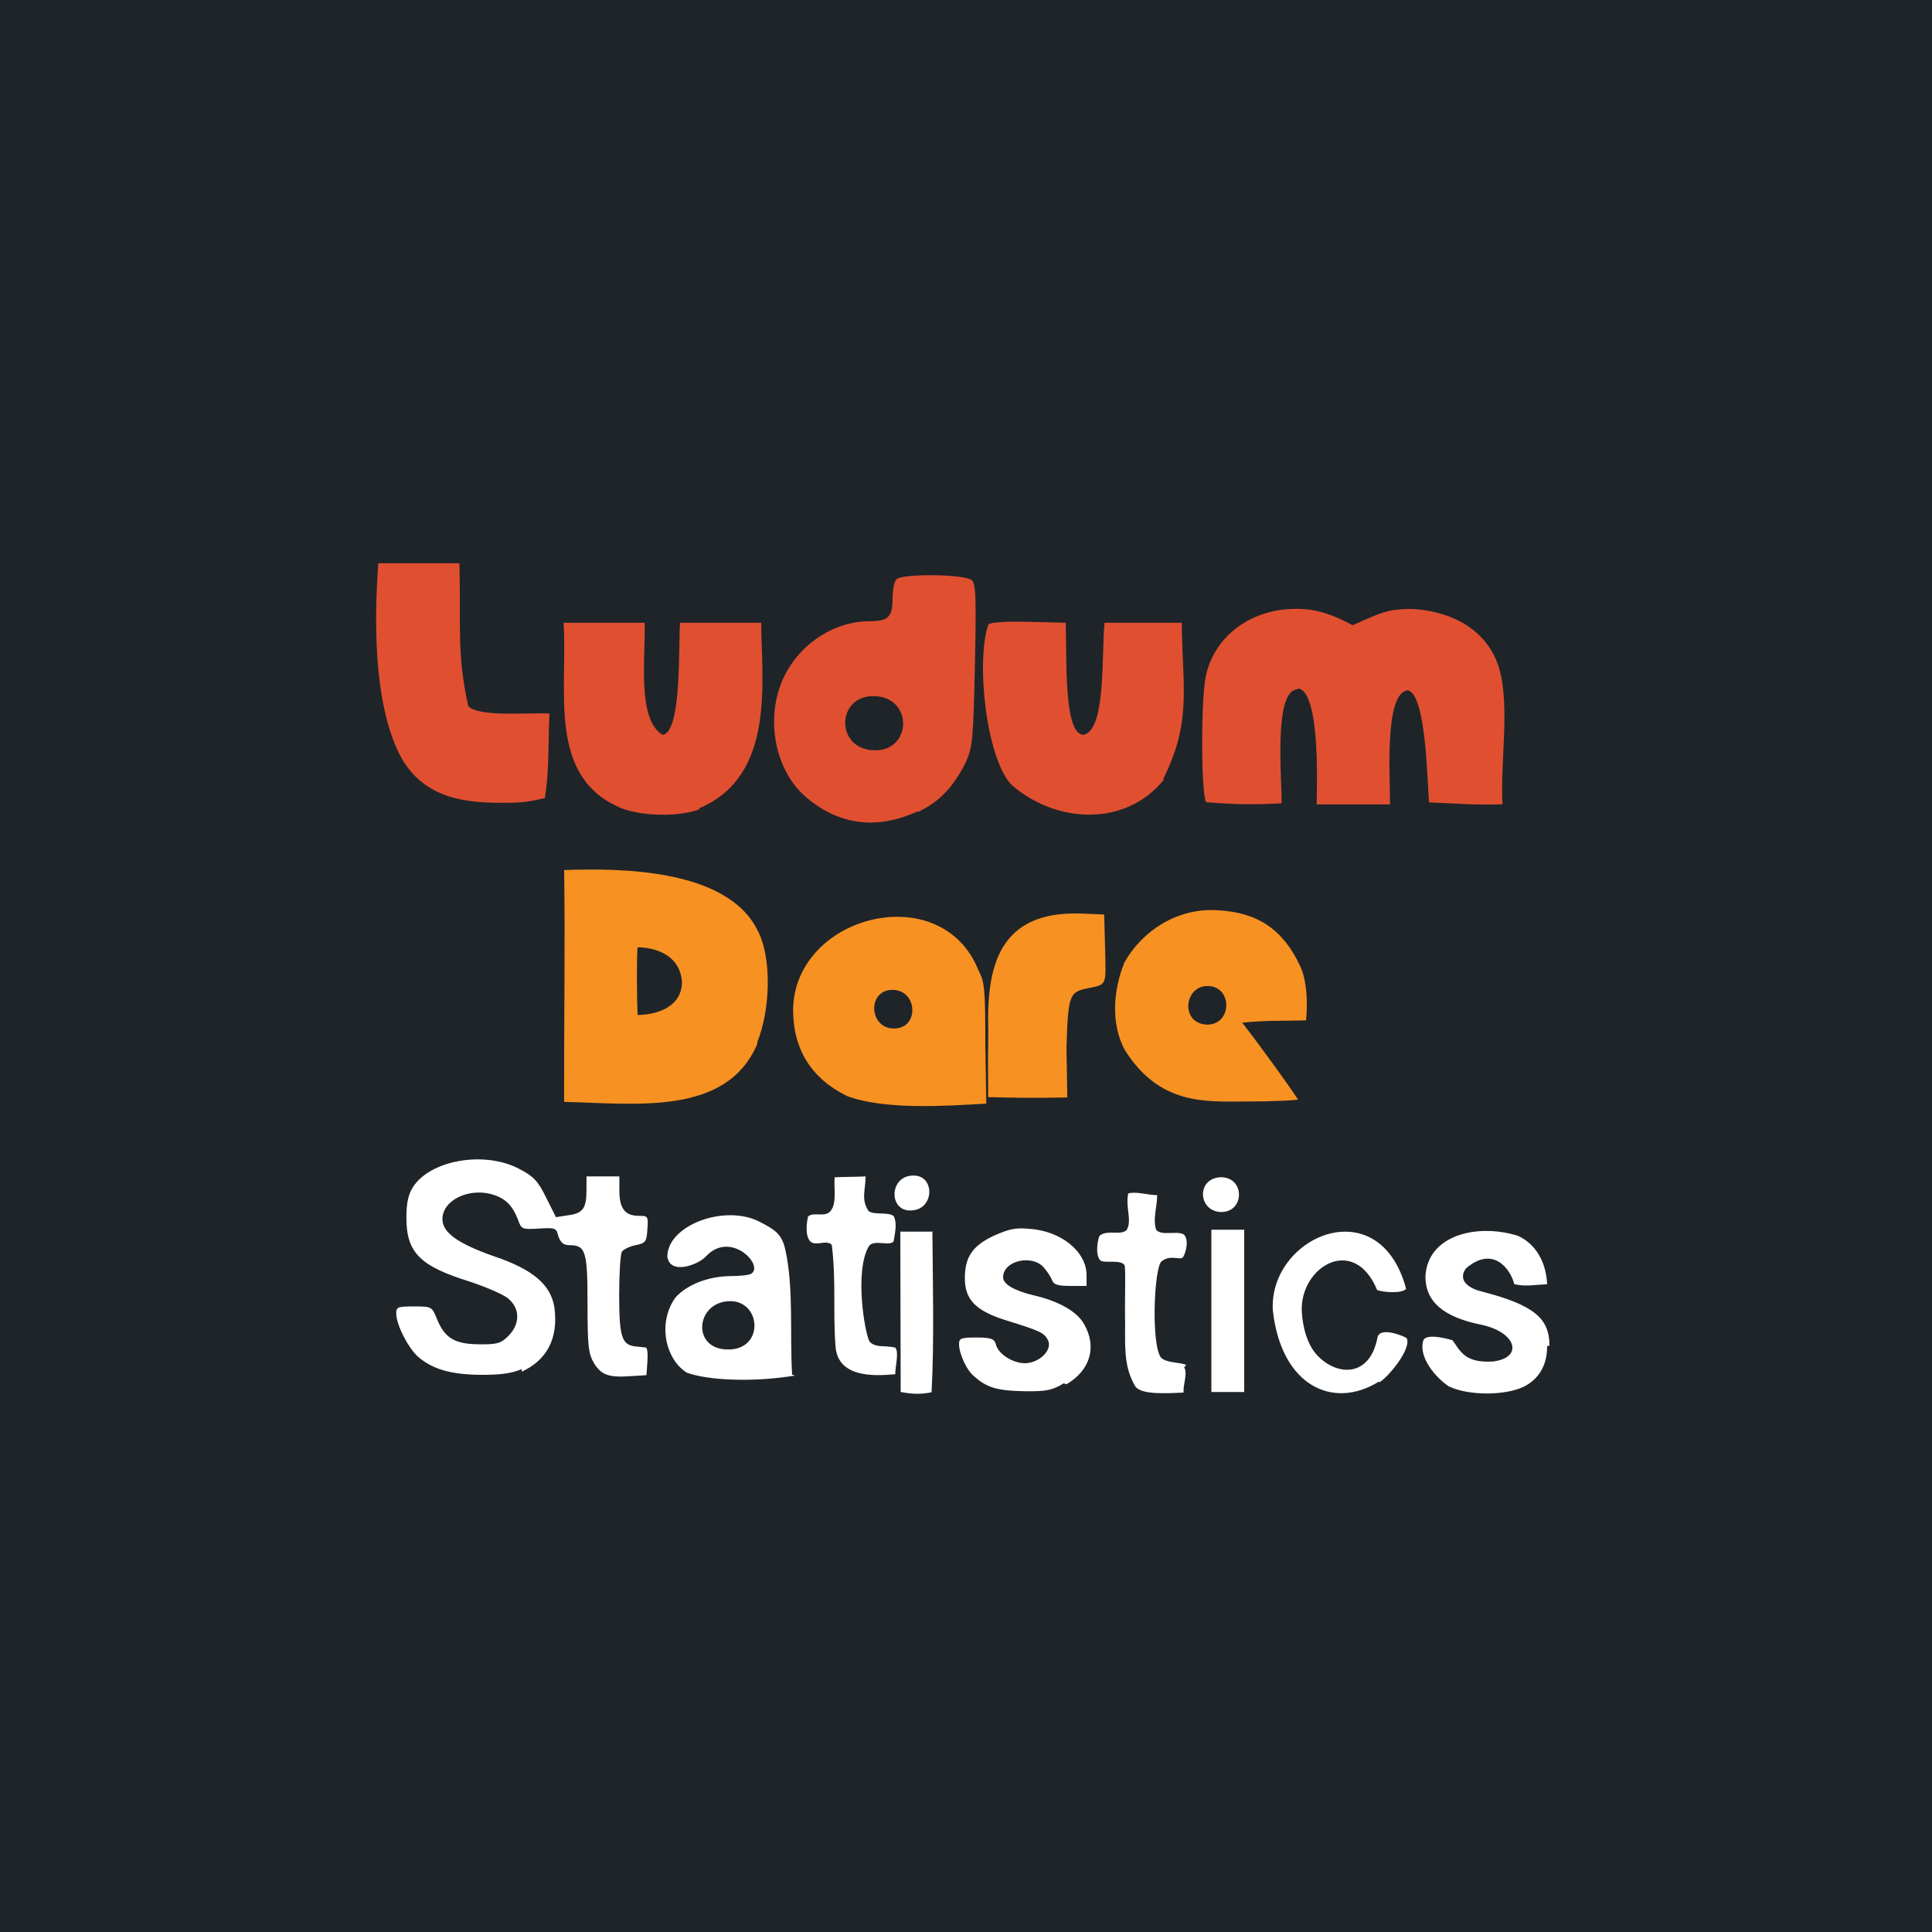
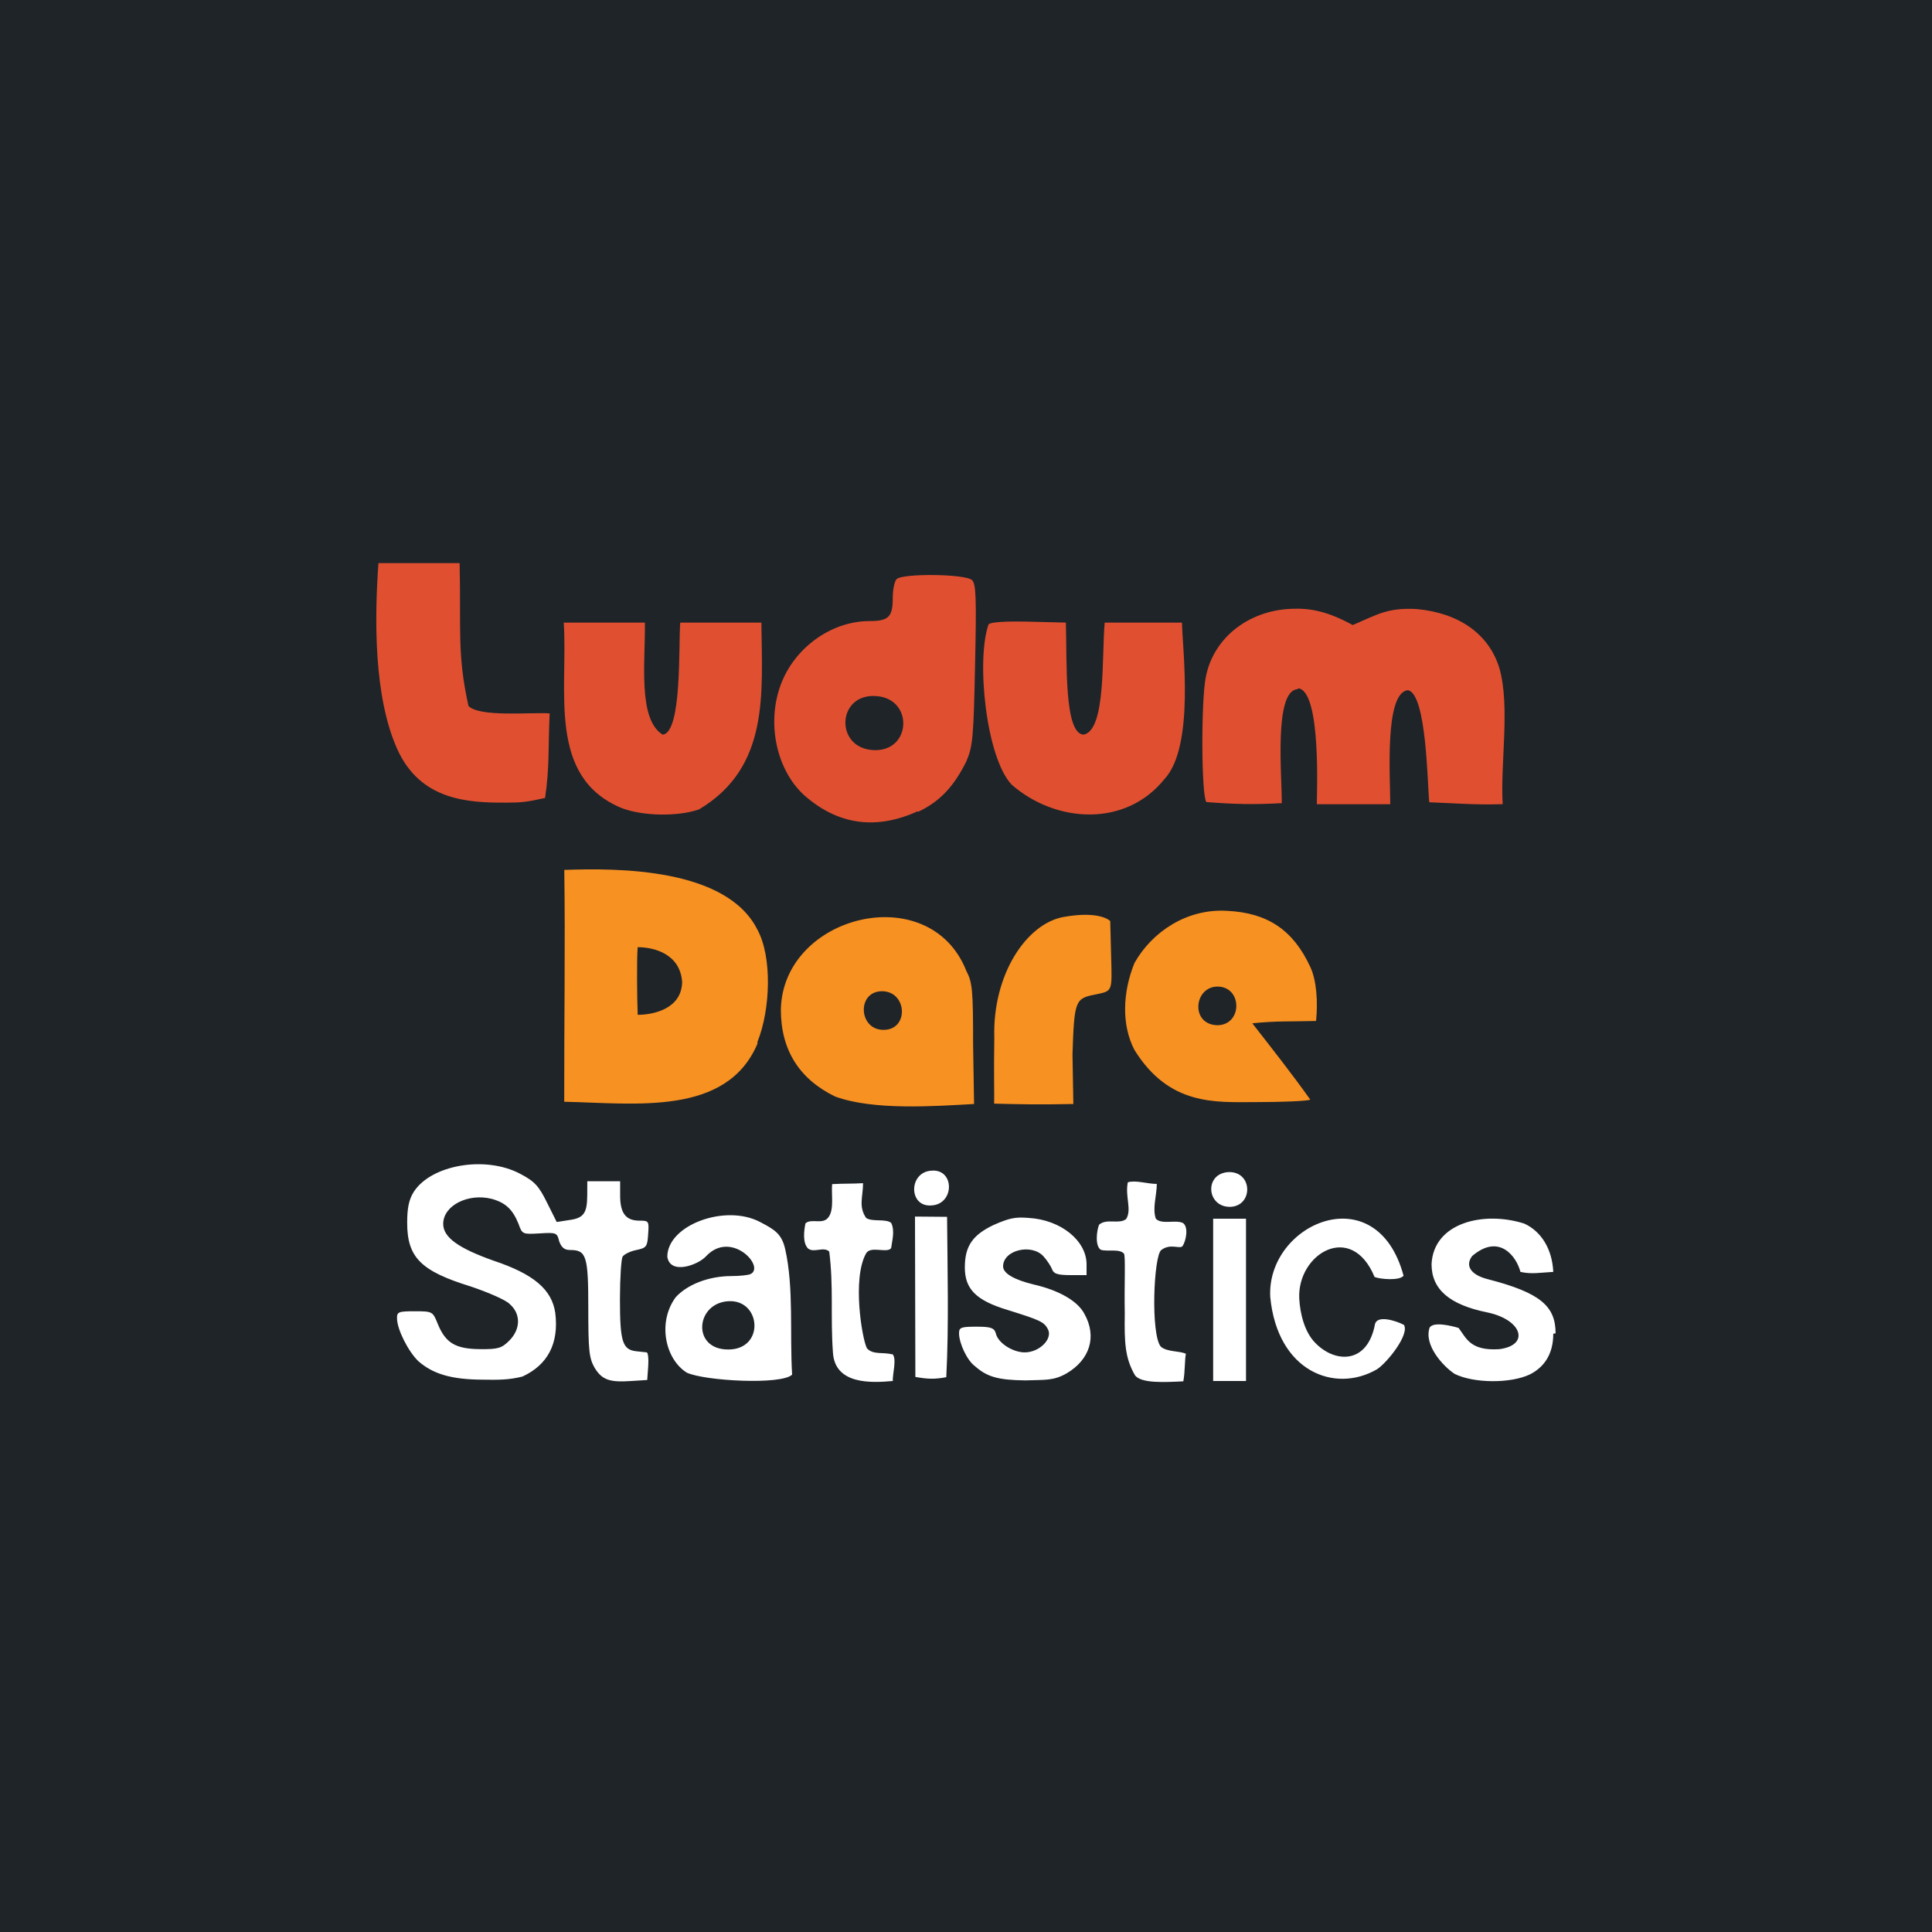
<svg xmlns="http://www.w3.org/2000/svg" height="1e3" width="1e3" version="1.1" viewBox="0 0 1000 1000">
-   <rect height="1.7e2" width="6.8e2" y="5.8e2" x="1.6e2" fill="#fff" />
-   <rect height="1.6e2" width="6.4e2" y="4.3e2" x="1.8e2" fill="#f79122" />
-   <rect height="1.8e2" width="6.4e2" y="2.5e2" x="1.8e2" fill="#e05030" />
-   <path d="m0 5e2v-5e2h1e3v1e3h-1e3zm2.7e2 2.1e2c13-6 19-17 17-33-1.8-12-11-20-32-27-18-6.4-26-12-26-19 0-9.6 13-16 25-13 7.4 2 11 5.6 14 13 1.9 5.4 2.1 5.4 11 4.9 8.5-0.53 9-0.32 10 4 1.2 3.3 2.7 4.6 5.7 4.6 8.4 0 9.4 3 9.4 30 0.005 22 0.41 26 3.3 31 3.8 6.2 7.7 7.6 19 6.8l8.2-0.52 0.51-7.1c0.28-3.9-0.093-7.2-0.83-7.2-0.74-0.076-3.2-0.33-5.3-0.57-7.2-0.78-8.5-4.9-8.5-27 0.013-11 0.67-21 1.4-22 0.78-1.2 4-2.8 7.1-3.4 5.2-1.1 5.7-1.7 6.1-8.2 0.5-6.8 0.35-7-4.5-7-7.1 0-10-3.9-10-13v-7.4h-17l-0.026 7.1c-0.034 9.3-1.7 12-9.4 13l-6.4 1-5-10c-4.2-8.5-6.3-11-14-15-18-9.5-46-4.6-55 9.4-2.5 4-3.4 8.3-3.4 16 0.018 18 7.1 25 33 33 8.6 2.9 18 6.9 20 9 5.9 5.1 5.8 13-0.15 19-3.9 3.9-5.8 4.5-15 4.4-13-0.052-18-3.3-22-13-2.6-6.5-2.7-6.6-12-6.6-8.4 0-9.2 0.31-9.1 3.8 0.055 5.6 5.8 17 11 22 7.5 6.6 17 9.5 33 9.6 10 0.039 16-0.79 21-3zm1.4e2 1.5c-1.3-21 0.95-45-3.6-65-1.8-7.8-5.3-10-13-14-18-9.5-48 1.6-48 18 1.5 9.6 16 4.2 20-0.21 13-14 31 5.5 23 9.2-1.4 0.56-5.8 1-9.7 1-12 0-23 4.4-29 11-9.5 13-5.4 32 5.8 39 11 4 34 5.1 56 1.5zm-33-38c17-1 19 25-0.039 25-19 0.074-17-24 0.039-25zm86 24c-4.4-1.3-9.9 0.41-13-3.2-2.5-4.9-7.7-36-0.44-49 2.2-4.2 11 0.078 13-2.8 0.52-4 2-8.8 0.062-13-2.8-2.4-9.7-0.41-13-2.6-4.1-6-1.6-11-1.6-18-5.8 0.34-10 0.14-16 0.48-0.5 5.1 1.1 13-1.8 17-2.9 4.3-8.9 0.5-12 3.3-0.75 3.6-1.6 10 1.3 13 3.1 2.5 8-1.2 11 1.6 2.3 18 0.59 34 1.9 52 0.84 17 20 16 31 15-0.28-3 2.3-12-0.3-14zm20-60h-17l0.19 83c6.1 1.1 10 1.3 16 0.14 1.4-27 0.61-56 0.41-83zm69 79c12-7 16-19 9.2-31-3.5-6.5-13-12-26-15-10-2.4-16-5.7-16-9.4 0-8.6 15-12 21-5.1 1.9 2.1 3.8 5.1 4.4 6.7 0.8 2.2 2.9 2.9 9.4 2.9h8.4v-5.6c0-12-13-23-30-24-7-0.58-10 0.12-18 3.6-11 5.2-15 11-15 22s5.5 17 22 22c17 5.3 19 6.2 21 10 2.6 5-4.4 12-12 12-6.2 0-14-4.9-15-10-0.87-2.7-2.6-3.3-10-3.3-8 0-9 0.4-9 3.4 0 5.1 4.1 14 8.2 17 6.3 5.6 12 7.2 26 7.4 11 0.12 14-0.48 20-4.1zm62-10c-3.5-1.6-9.7-0.82-13-3.7-5.3-6.5-3.7-47 0.27-50 4.8-3.6 9.4-0.34 11-2 1.9-2.9 3.2-10 0.18-12-3.9-1.8-11 0.99-14-2.2-1.9-5.4 0.49-12 0.49-18-4.9-0.01-11-2.1-15-0.83-1.5 7.5 2.2 14-0.85 19-3.7 2.9-10-0.49-14 2.9-1.3 3.1-2.2 11 0.85 13 3.2 1.1 9.7-0.69 12 2 0.92 1.1 0.13 16 0.43 31-0.22 15 0.08 23 5.3 32 3.2 4.2 15 3.6 25 3.1-0.55-3.7 2.3-10 0.22-13zm30-70h-17v84h17zm70 79c5.2-3.3 17-18 14-23-4.4-2.3-14-5.2-15-0.29-4 21-21 20-31 9.5-5.4-5.5-7.8-15-8.2-23-0.99-23 27-40 39-11 3.1 1.2 13 2 15-0.66-14-52-71-27-69 11 4.2 39 31 52 55 37zm88-19c0-14-7.8-21-35-28-8.8-2.2-12-6.9-8.2-12 14-12 23 0.26 25 8.2 5.8 1.3 10 0.38 17 0.004-0.57-12-6.3-21-15-25-21-6.7-47-0.52-48 21 0 13 9.2 21 29 25 18 3.8 22 17 6 19-15 0.94-17-5.7-21-11-3.7-1.1-13-3.4-15-0.18-3.1 9 6.9 20 13 24 10 4.9 29 5 39 0.19 6.8-3.5 12-9.9 12-21zm-3.3e2 -88c-12 0.67-12 19 0 18 12-0.67 12-19 0-18zm1.6e2 0.84c-13 0.3-12 18 0.33 18 12-0.22 12-18-0.33-18zm-2.4e2 -70c6.8-17 7.6-44 0-58-16-32-72-32-1e2 -31 0.56 38-0.1 78-0.028 1.2e2 37 0.79 84 7.5 1e2 -30zm-62-49c8.7 0 22 3.6 23 18-0.25 14-15 17-23 17-0.34-8.9-0.53-29-0.01-35zm1.8e2 50c0-28-0.34-32-3.5-38-19-48-95-29-96 20-0.018 21 9.6 36 28 45 20 7.4 52 5 72 3.9zm-48-28c13 0.1 14 20 0.73 20-13 0.077-14-20-0.73-20zm90 30c0.91-28 1.4-29 12-31 8.8-1.9 8.5-1.2 8-20l-0.47-18-12-0.49c-43-1.5-49 28-48 61-0.3 17 0.053 30-0.087 34 11 0.28 23 0.61 41 0.19zm1.2e2 27c-5.9-9.1-22-31-29-40 13-1.3 19-0.83 33-1.2 1-9.8 0.3-21-3-28-8.8-19-22-28-43-29-21-1.3-39 11-48 27-6.1 15-6.8 32 0 45 18 29 42 27 62 27 15 0.009 28-0.58 29-1.3zm-47-59c13 0.064 13 20-0.19 20-14-0.45-12-20 0.19-20zm-1.5e2 -90c12-5.6 19-14 25-26 3.4-7.8 3.8-12 4.6-50 0.76-35 0.52-42-1.6-44-3.2-3.2-36-3.6-39-0.49-1.1 1.1-2 5.4-2 9.7 0 9.7-2 12-12 12-20 0-39 14-46 33-7.4 20-2.1 44 12 57 18 16 38 18 59 8.4zm-23-32c-20-0.92-19-29 0.94-28 20 0.83 19 29-0.94 28zm-90 30c40-17 32-67 32-96h-42c-0.93 12 0.98 57-9.1 58-13-8-8.9-38-9.2-58h-42c2.3 35-8.8 80 30 96 11 4.2 29 4.5 40 0.7zm2.4e2 -15c15-30 10-47 9.7-81h-40c-1.6 17 0.81 56-11 58-10-0.65-8.5-37-9.1-58l-19-0.47c-12-0.31-20 0.18-21 1.4-6.5 18-1.4 69 12 83 23 20 59 22 79-2.9zm-3.2e2 10c2.4-16 1.6-26 2.4-44-9.7-0.7-36 2.1-42-3.8-6-27-3.8-40-4.6-74h-42c-2.1 29-2.4 69 9.6 96s37 28 56 28c8.8-0.034 11-0.31 21-2.5zm3.9e2 -57c12 1.9 9.4 56 9.5 60h38c0.061-13-3.2-58 9.2-59 9.7 2 10 49 11 58 15 0.56 23 1.4 38 0.98-1.3-21 3.9-50-1.6-70-5.3-18-21-29-43-31-15-0.75-20 2.7-33 8.3-13-7.1-22-8.9-32-8.4-22 0.92-40 15-44 35-2.6 12-2.4 62 0.24 65 14 1.1 24 1.4 39 0.58 0.23-13-4.3-58 8.1-59z" stroke-width="1.7" fill="#1f2429" />
+   <rect height="170" width="680" y="580" x="160" fill="#fff" />
+   <rect height="160" width="640" y="430" x="180" fill="#f79122" />
+   <rect height="180" width="640" y="250" x="180" fill="#e05030" />
+   <path d="m0 500v-500h1e3v1e3h-1e3zm270.4 212.5c13-6 19-17 17-33-1.8-12-11-20-32-27-18-6.4-26-12-26-19 0-9.6 13-16 25-13 7.4 2 11 5.6 14 13 1.9 5.4 2.1 5.4 11 4.9 8.5-0.53 9-0.32 10 4 1.2 3.3 2.7 4.6 5.7 4.6 8.4 0 9.4 3 9.4 30 0.005 22 0.41 26 3.3 31 3.8 6.2 7.7 7.6 19 6.8l8.2-0.52 0.51-7.1c0.28-3.9-0.093-7.2-0.83-7.2-0.74-0.076-3.2-0.33-5.3-0.57-7.2-0.78-8.5-4.9-8.5-27 0.013-11 0.67-21 1.4-22 0.78-1.2 4-2.8 7.1-3.4 5.2-1.1 5.7-1.7 6.1-8.2 0.5-6.8 0.35-7-4.5-7-7.1 0-10-3.9-10-13v-7.4h-17l-0.026 7.1c-0.034 9.3-1.7 12-9.4 13l-6.4 1-5-10c-4.2-8.5-6.3-11-14-15-18-9.5-46-4.6-55 9.4-2.5 4-3.4 8.3-3.4 16 0.018 18 7.1 25 33 33 8.6 2.9 18 6.9 20 9 5.9 5.1 5.8 13-0.15 19-3.9 3.9-5.8 4.5-15 4.4-13-0.052-18-3.3-22-13-2.6-6.5-2.7-6.6-12-6.6-8.4 0-9.2 0.31-9.1 3.8 0.055 5.6 5.8 17 11 22 7.5 6.6 17 9.5 33 9.6 8.589 0.148 14.04 0.13 20.9-1.61zm139.6-1c-1.3-21 0.95-45-3.6-65-1.8-7.8-5.3-10-13-14-18-9.5-48 1.6-48 18 1.5 9.6 16 4.2 20-0.21 13-14 31 5.5 23 9.2-1.4 0.56-5.8 1-9.7 1-12 0-23 4.4-29 11-9.5 13-5.4 32 5.8 39 9.348 4.308 49.09 6.443 54.5 1.01zm-33-38c17-1 19 25-0.039 25-19 0.074-17-24 0.039-25zm84.69 27.52c-4.4-1.3-9.9 0.41-13-3.2-2.5-4.9-7.7-36-0.44-49 2.2-4.2 11 0.078 13-2.8 0.52-4 2-8.8 0.062-13-2.8-2.4-9.7-0.41-13-2.6-4.1-6-1.6-11-1.6-18-5.8 0.34-10 0.14-16 0.48-0.5 5.1 1.1 13-1.8 17-2.9 4.3-8.9 0.5-12 3.3-0.75 3.6-1.6 10 1.3 13 3.1 2.5 8-1.2 11 1.6 2.3 18 0.59 34 1.9 52 0.84 17 20 16 31 15-0.28-3 2.3-12-0.3-14zm11.91-71.33 0.19 83c6.1 1.1 10 1.3 16 0.14 1.4-27 0.61-56 0.41-83-5.533-0.062-11.07-0.096-16.6-0.14zm78.4 81.2c12-7 16-19 9.2-31-3.5-6.5-13-12-26-15-10-2.4-16-5.7-16-9.4 0-8.6 15-12 21-5.1 1.9 2.1 3.8 5.1 4.4 6.7 0.8 2.2 2.9 2.9 9.4 2.9h8.4v-5.6c0-12-13-23-30-24-7-0.58-10 0.12-18 3.6-11 5.2-15 11-15 22s5.5 17 22 22c17 5.3 19 6.2 21 10 2.6 5-4.4 12-12 12-6.2 0-14-4.9-15-10-0.87-2.7-2.6-3.3-10-3.3-8 0-9 0.4-9 3.4 0 5.1 4.1 14 8.2 17 6.3 5.6 12 7.2 26 7.4 10.04-0.368 14.6 0.31 21.4-3.6zm61.81-10.19c-3.5-1.6-9.7-0.82-13-3.7-5.3-6.5-3.7-47 0.27-50 4.8-3.6 9.4-0.34 11-2 1.9-2.9 3.2-10 0.18-12-3.9-1.8-11 0.99-14-2.2-1.9-5.4 0.49-12 0.49-18-4.9-0.01-11-2.1-15-0.83-1.5 7.5 2.2 14-0.85 19-3.7 2.9-10-0.49-14 2.9-1.3 3.1-2.2 11 0.85 13 3.2 1.1 9.7-0.69 12 2 0.92 1.1 0.13 16 0.43 31-0.22 15 0.08 23 5.3 32 3.2 4.2 15 3.6 25 3.1 0.944-4.938 0.657-10.85 1.33-14.27zm31.12-69.9h-17v84h17zm67.75 77.96c5.2-3.3 17-18 14-23-4.4-2.3-14-5.2-15-0.29-4 21-21 20-31 9.5-5.4-5.5-7.8-15-8.2-23-0.99-23 27-40 39-11 3.1 1.2 13 2 15-0.66-14-52-71-27-69 11 3.704 38.64 33.5 50.05 55.2 37.45zm92.49-18.63c0-14-7.8-21-35-28-8.8-2.2-12-6.9-8.2-12 14-12 23 0.26 25 8.2 5.8 1.3 10 0.38 17 0.004-0.57-12-6.3-21-15-25-21-6.7-47-0.52-48 21 0 13 9.2 21 29 25 18 3.8 22 17 6 19-15 0.94-17-5.7-21-11-3.7-1.1-13-3.4-15-0.18-3.1 9 6.9 20 13 24 10 4.9 29 5 39 0.19 6.8-3.5 12-9.9 12-21zm-323-84.2c-12 0.67-12 19 0 18 12-0.67 12-19 0-18zm154.1 0.734c-13 0.3-12 18 0.33 18 12-0.22 12-18-0.33-18zm-244.2-67.4c6.8-17 7.6-44 0-58-16-32-72-32-100-31 0.56 38-0.1 78-0.028 120 37 0.79 84 7.5 100-30zm-62-49c8.7 0 22 3.6 23 18-0.25 14-15 17-23 17-0.34-8.9-0.53-29-0.01-35zm173.6 50.26c0-28-0.34-32-3.5-38-19-48-95-29-96 20-0.018 21 9.6 36 28 45 20 7.4 52 5 72 3.9zm-47.07-27.47c13 0.1 14 20 0.73 20-13 0.077-14-20-0.73-20zm98.52 32.67c0.91-28 1.4-29 12-31 8.8-1.9 8.5-1.2 8-20l-0.47-18s-5.11-5.522-24.16-2.101-36.84 29.61-35.84 62.61c-0.3 17 0.053 30-0.087 34 11 0.28 23 0.61 41 0.19zm93.07-16.07c13-1.3 19-0.83 33-1.2 1-9.8 0.3-21-3-28-8.8-19-22-28-43-29-21-1.3-39 11-48 27-6.1 15-6.8 32 0 45 18 29 42 27 62 27 15 0.009 28-0.58 29-1.3-9.569-13.47-19.84-26.46-30-39.5zm-18-19c13 0.064 13 20-0.19 20-14-0.45-12-20 0.19-20zm-155.1-90.4c12-5.6 19-14 25-26 3.4-7.8 3.8-12 4.6-50 0.76-35 0.52-42-1.6-44-3.2-3.2-36-3.6-39-0.49-1.1 1.1-2 5.4-2 9.7 0 9.7-2 12-12 12-20 0-39 14-46 33-7.4 20-2.1 44 12 57 18 16 38 18 59 8.4zm-23-32c-20-0.92-19-29 0.94-28 20 0.83 19 29-0.94 28zm-58-66h-42c-0.93 12 0.98 57-9.1 58-13-8-8.9-38-9.2-58h-42c2.3 35-8.8 80 30 96 11 4.2 29 4.5 40 0.7 36.86-21.92 32.59-60.7 32.3-96.7zm217.7 0h-40c-1.6 17 0.81 56-11 58-10-0.65-8.5-37-9.1-58l-19-0.47c-12-0.31-20 0.18-21 1.4-6.5 18-1.4 69 12 83 23 20 59 22 79-2.9 15.82-16.91 9.316-67.37 9.1-81.03zm-329.7 91c2.4-16 1.6-26 2.4-44-9.7-0.7-36 2.1-42-3.8-6-27-3.8-40-4.6-74h-42c-2.1 29-2.4 69 9.6 96s37 28 56 28c8.8-0.034 11-0.31 21-2.5zm390-57c12 1.9 9.4 56 9.5 60h38c0.061-13-3.2-58 9.2-59 9.7 2 10 49 11 58 15 0.56 23 1.4 38 0.98-1.3-21 3.9-50-1.6-70-5.3-18-21-29-43-31-15-0.75-20 2.7-33 8.3-13-7.1-22-8.9-32-8.4-22 0.92-40 15-44 35-2.6 12-2.4 62 0.24 65 14 1.1 24 1.4 39 0.58 0.23-13-4.3-58 8.1-59z" stroke-width="1.7" fill="#1f2429" />
</svg>
